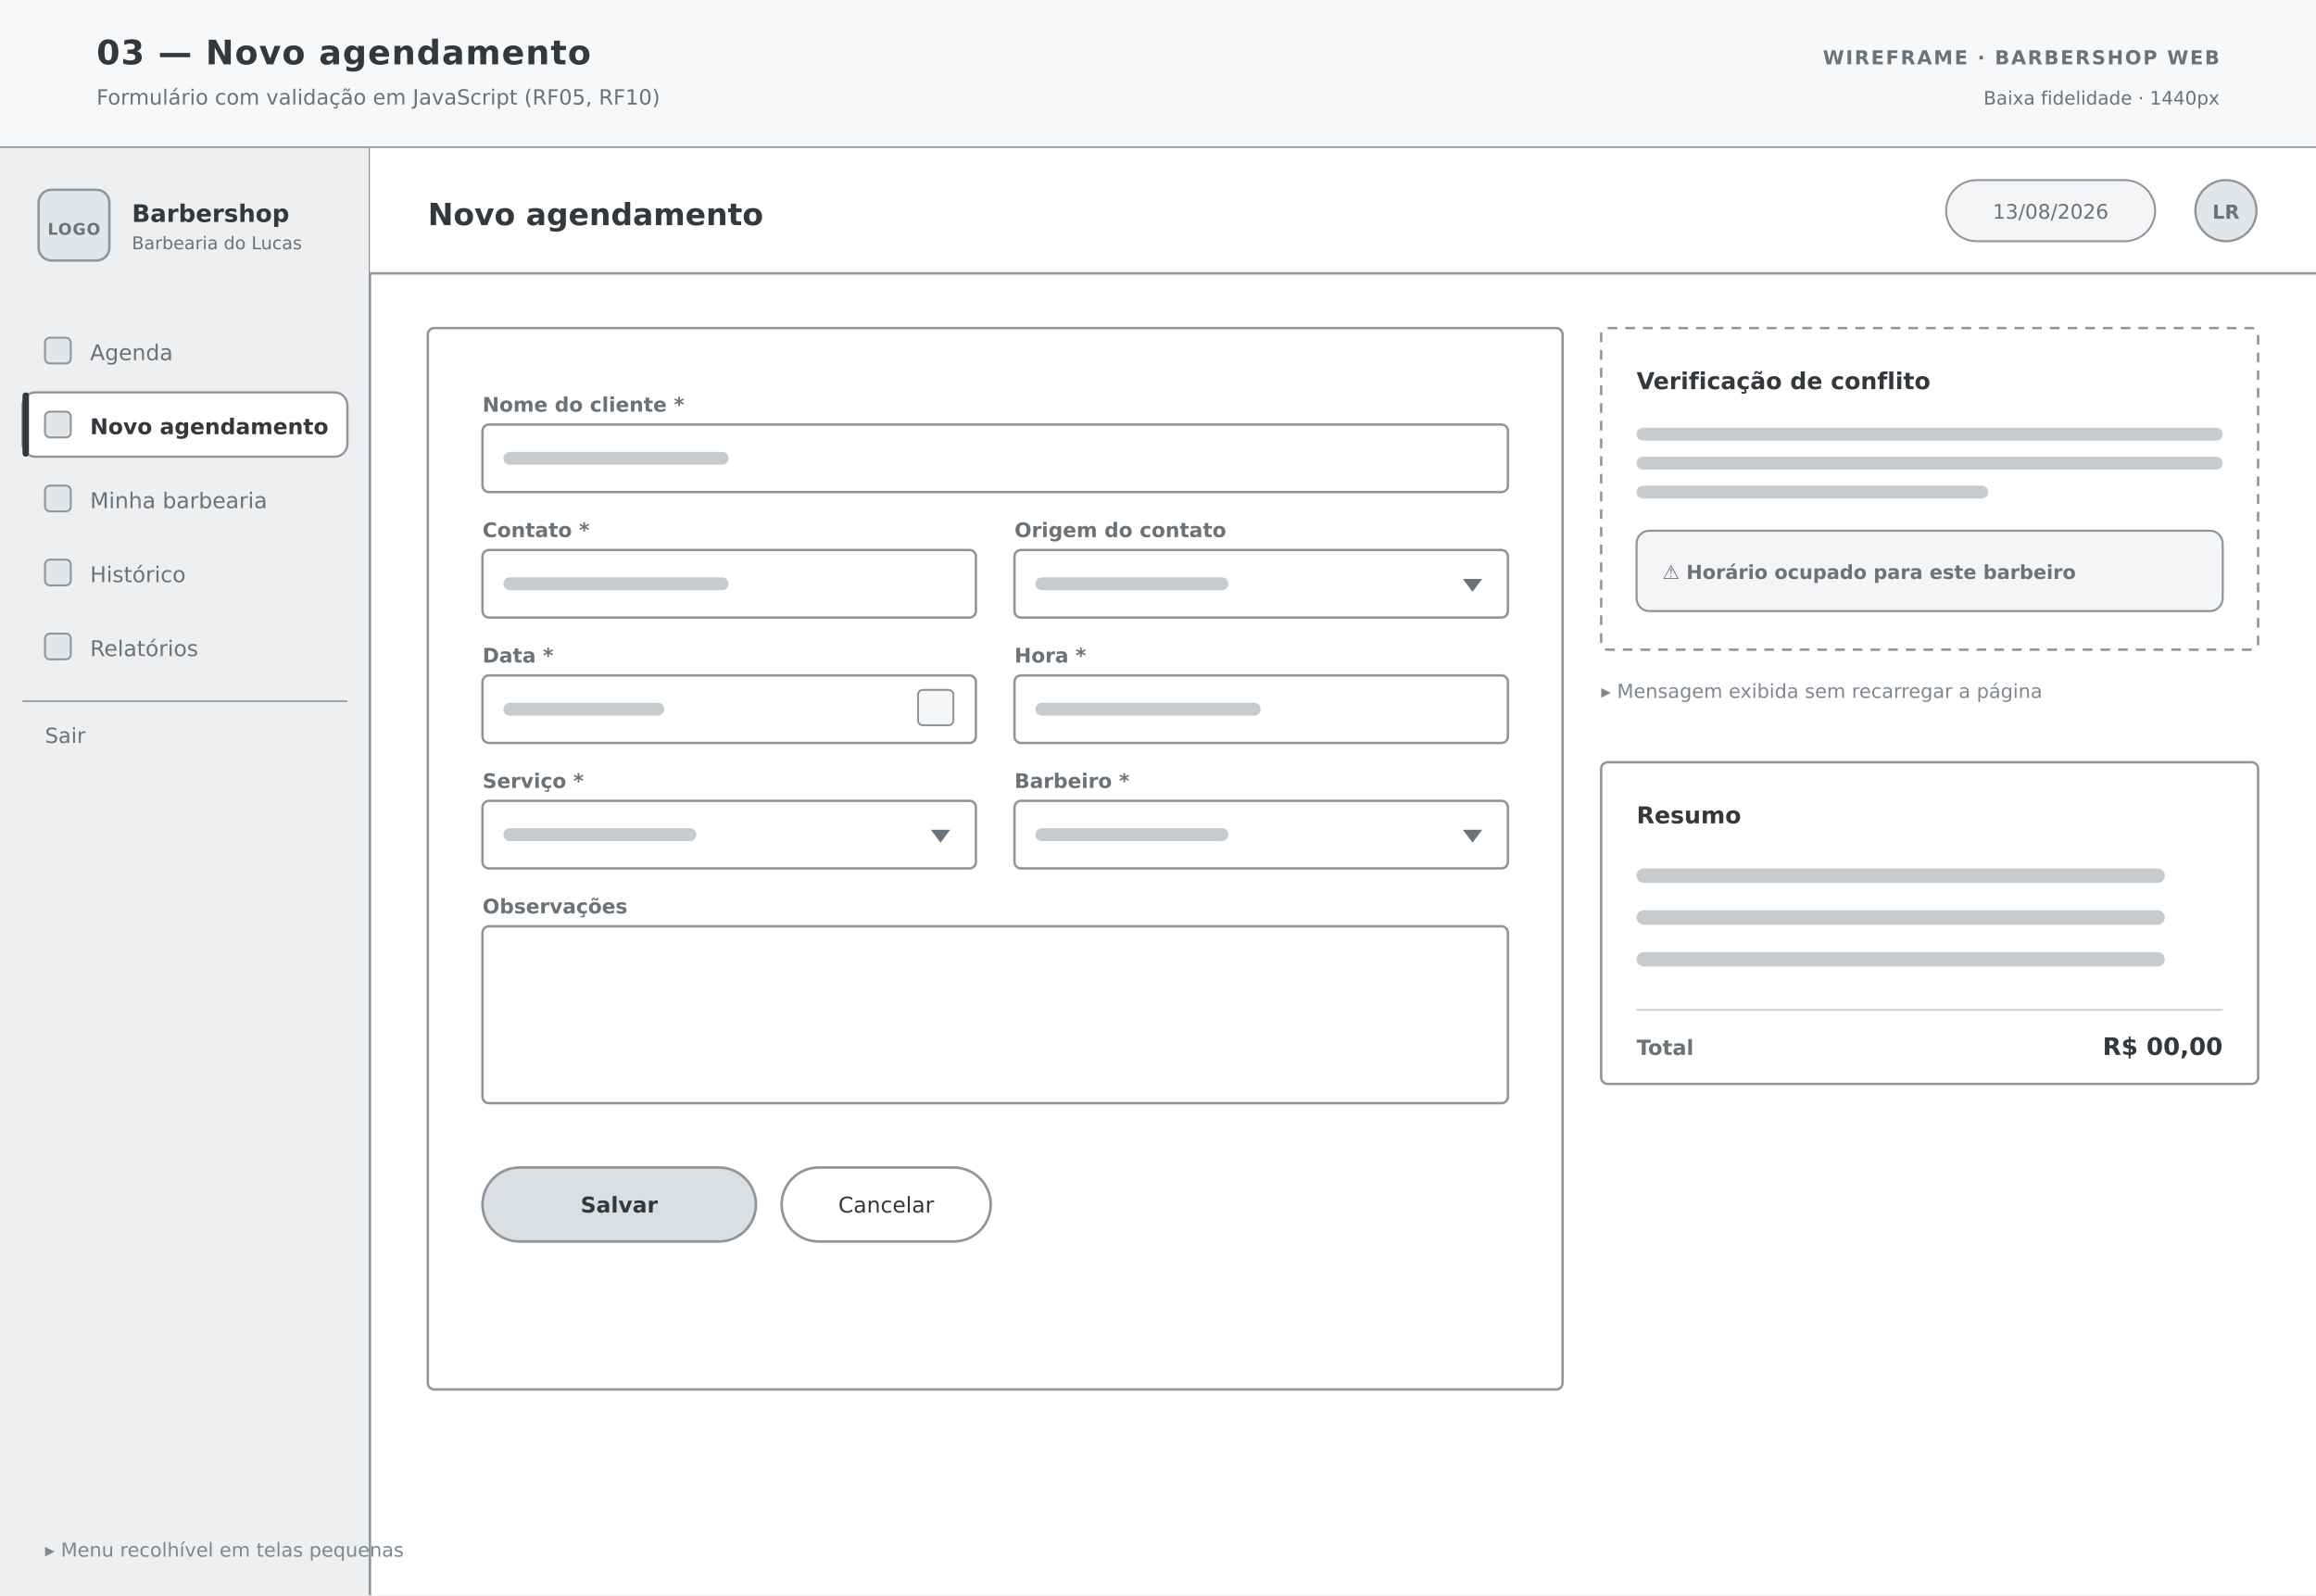
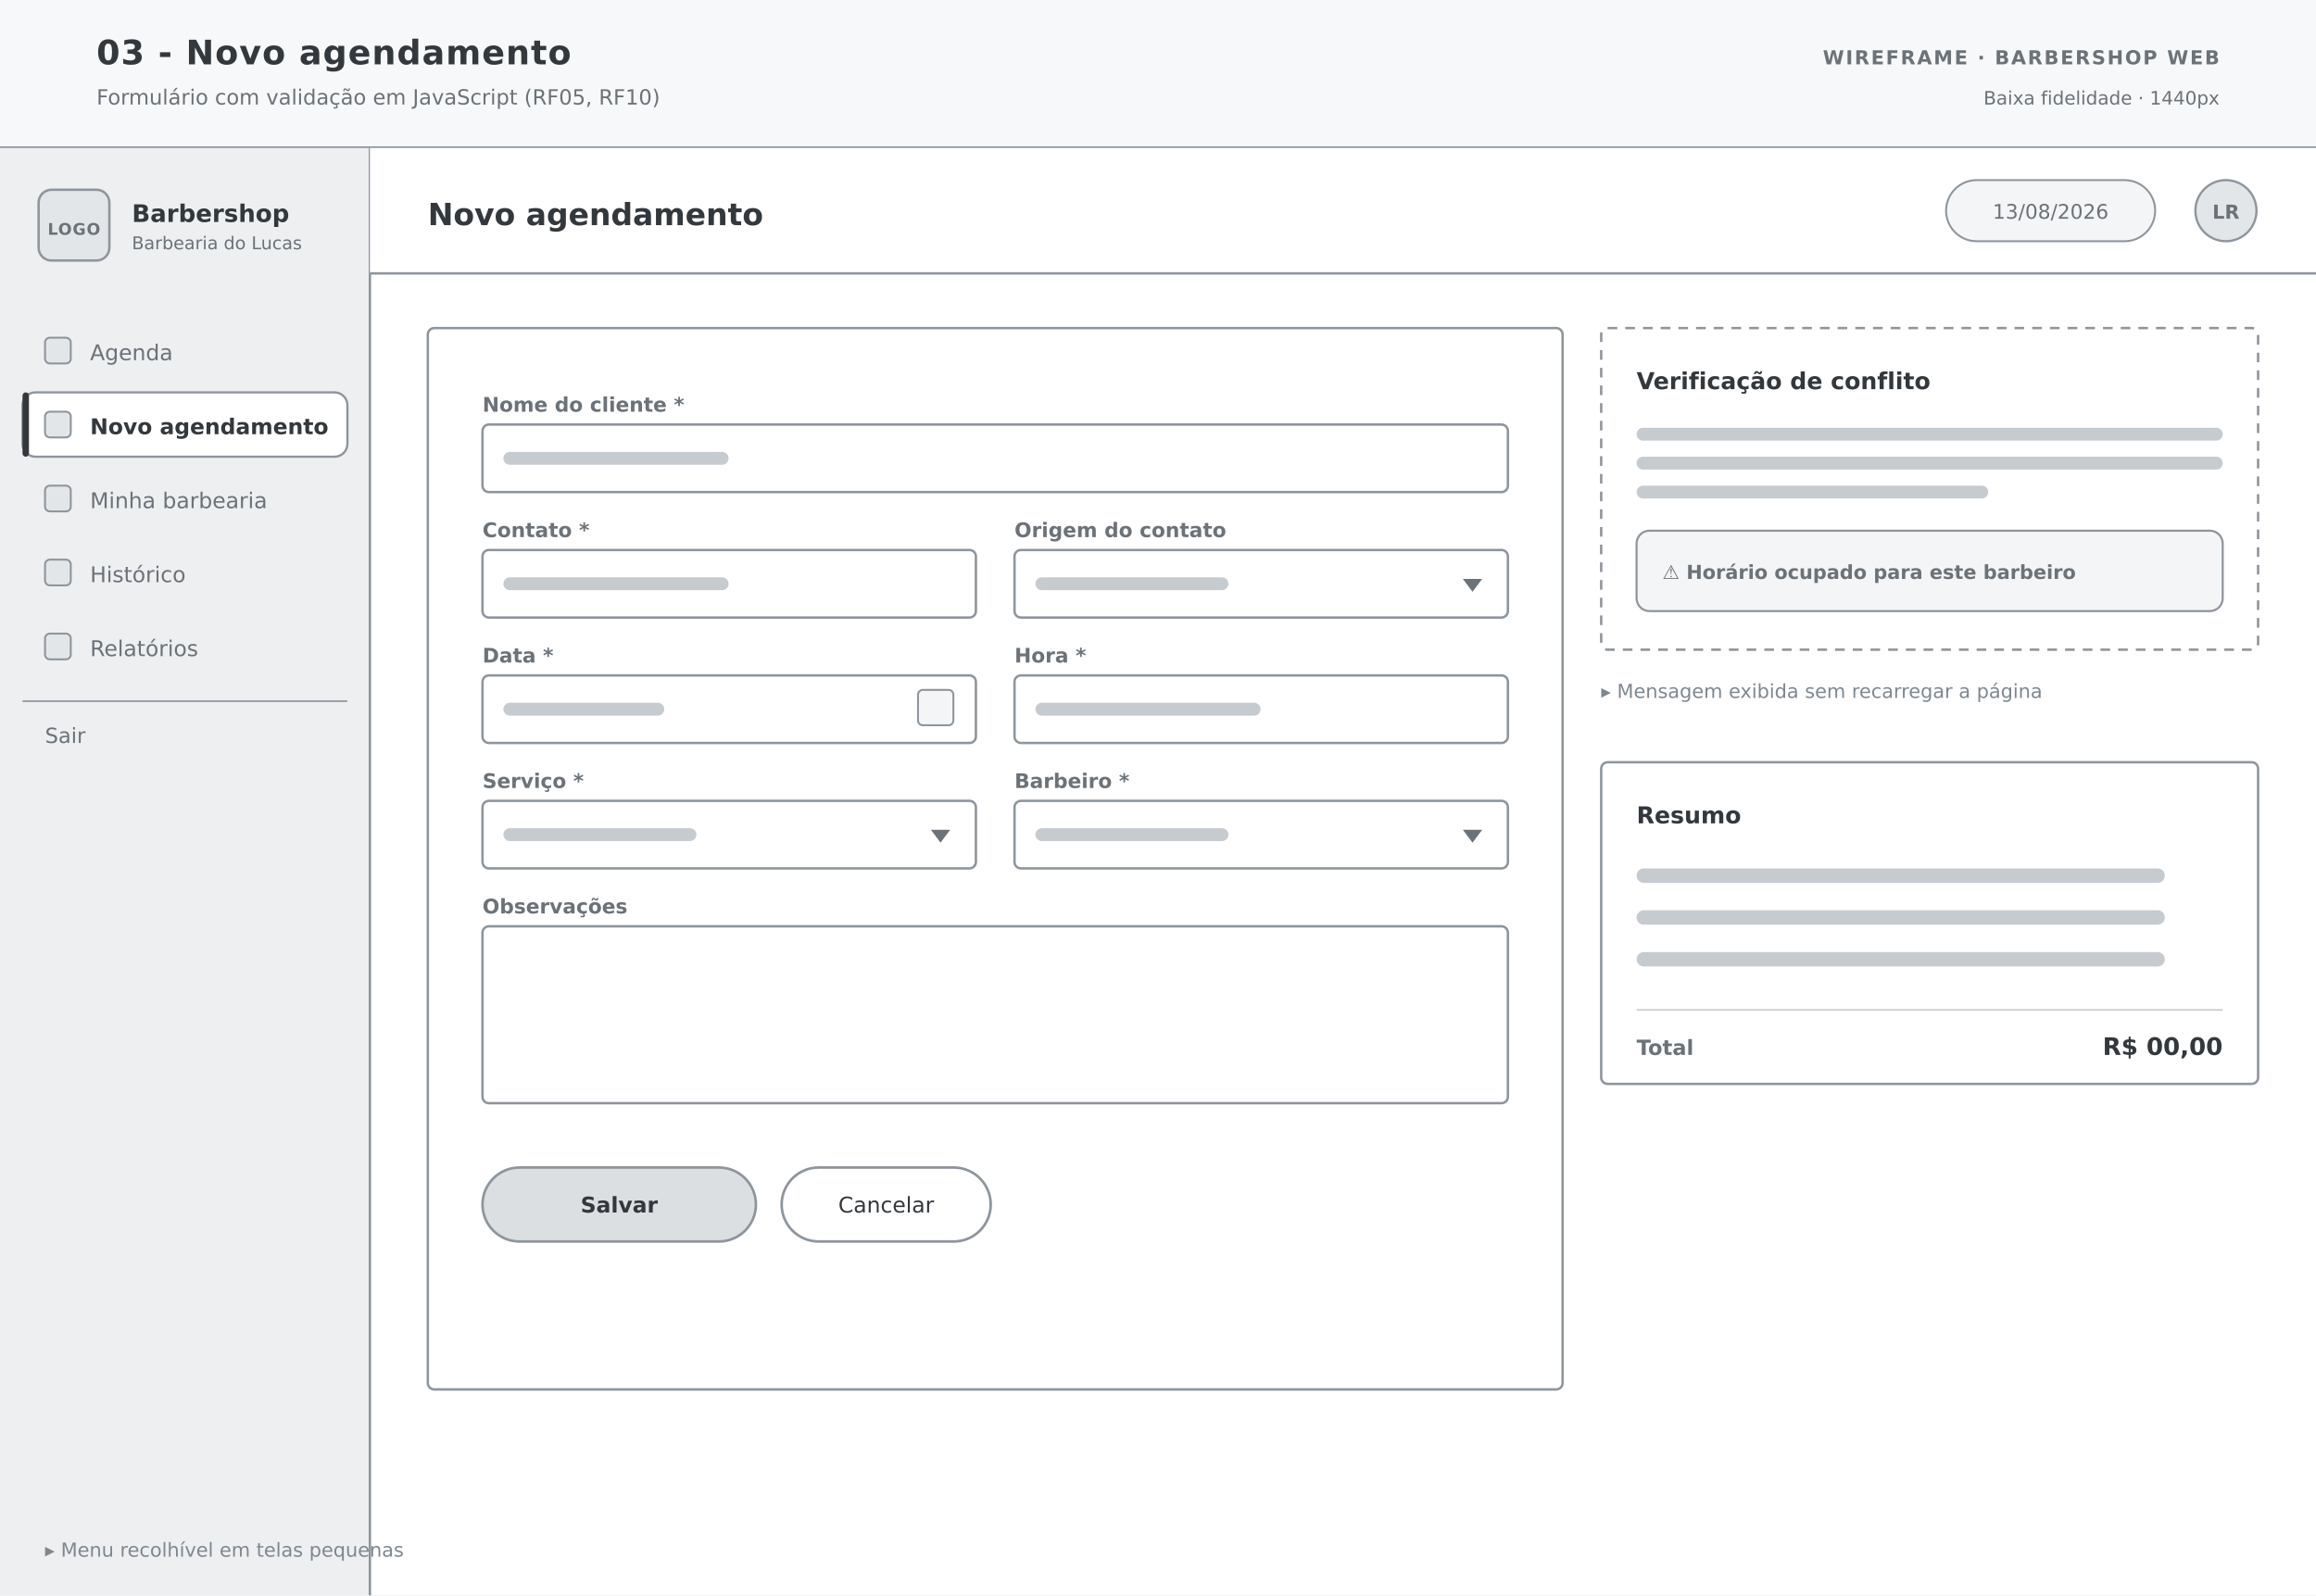
<svg xmlns="http://www.w3.org/2000/svg" width="1440" height="992" viewBox="0 0 1440 992">
  <rect width="1440" height="992" fill="#FFFFFF" />
  <rect x="0" y="0" width="1440" height="92" rx="0" fill="#F7F8F9" />
-   <text x="60" y="40" font-family="DejaVu Sans, Arial, sans-serif" font-size="21" font-weight="bold" fill="#33383D" text-anchor="start" letter-spacing="0.6">03 — Novo agendamento</text>
+   <text x="60" y="40" font-family="DejaVu Sans, Arial, sans-serif" font-size="21" font-weight="bold" fill="#33383D" text-anchor="start" letter-spacing="0.6">03 - Novo agendamento</text>
  <text x="60" y="65" font-family="DejaVu Sans, Arial, sans-serif" font-size="13" font-weight="normal" fill="#6B7278" text-anchor="start" letter-spacing="0">Formulário com validação em JavaScript (RF05, RF10)</text>
  <text x="1380" y="40" font-family="DejaVu Sans, Arial, sans-serif" font-size="12" font-weight="bold" fill="#6B7278" text-anchor="end" letter-spacing="1">WIREFRAME · BARBERSHOP WEB</text>
  <text x="1380" y="65" font-family="DejaVu Sans, Arial, sans-serif" font-size="11.5" font-weight="normal" fill="#6B7278" text-anchor="end" letter-spacing="0">Baixa fidelidade · 1440px</text>
  <line x1="0" y1="92" x2="1440" y2="92" stroke="#8E959C" stroke-width="2" />
  <rect x="0" y="92" width="230" height="900" rx="0" fill="#EDEFF1" />
  <line x1="230" y1="92" x2="230" y2="992" stroke="#8E959C" stroke-width="1.5" />
  <rect x="24" y="118" width="44" height="44" rx="8" fill="#E3E6E8" stroke="#8E959C" stroke-width="1.5" />
  <text x="46" y="146" font-family="DejaVu Sans, Arial, sans-serif" font-size="10" font-weight="bold" fill="#6B7278" text-anchor="middle" letter-spacing="0.5">LOGO</text>
  <text x="82" y="138" font-family="DejaVu Sans, Arial, sans-serif" font-size="15" font-weight="bold" fill="#33383D" text-anchor="start" letter-spacing="0">Barbershop</text>
  <text x="82" y="155" font-family="DejaVu Sans, Arial, sans-serif" font-size="11" font-weight="normal" fill="#6B7278" text-anchor="start" letter-spacing="0">Barbearia do Lucas</text>
  <rect x="28" y="210" width="16" height="16" rx="3" fill="#E3E6E8" stroke="#8E959C" stroke-width="1.2" />
  <text x="56" y="224" font-family="DejaVu Sans, Arial, sans-serif" font-size="13.5" font-weight="normal" fill="#6B7278" text-anchor="start" letter-spacing="0">Agenda</text>
  <rect x="14" y="244" width="202" height="40" rx="8" fill="#FFFFFF" stroke="#8E959C" stroke-width="1.4" />
  <rect x="14" y="244" width="4" height="40" rx="2" fill="#33383D" />
  <rect x="28" y="256" width="16" height="16" rx="3" fill="#E3E6E8" stroke="#8E959C" stroke-width="1.2" />
  <text x="56" y="270" font-family="DejaVu Sans, Arial, sans-serif" font-size="13.5" font-weight="bold" fill="#33383D" text-anchor="start" letter-spacing="0">Novo agendamento</text>
  <rect x="28" y="302" width="16" height="16" rx="3" fill="#E3E6E8" stroke="#8E959C" stroke-width="1.2" />
  <text x="56" y="316" font-family="DejaVu Sans, Arial, sans-serif" font-size="13.5" font-weight="normal" fill="#6B7278" text-anchor="start" letter-spacing="0">Minha barbearia</text>
  <rect x="28" y="348" width="16" height="16" rx="3" fill="#E3E6E8" stroke="#8E959C" stroke-width="1.2" />
  <text x="56" y="362" font-family="DejaVu Sans, Arial, sans-serif" font-size="13.5" font-weight="normal" fill="#6B7278" text-anchor="start" letter-spacing="0">Histórico</text>
  <rect x="28" y="394" width="16" height="16" rx="3" fill="#E3E6E8" stroke="#8E959C" stroke-width="1.2" />
  <text x="56" y="408" font-family="DejaVu Sans, Arial, sans-serif" font-size="13.5" font-weight="normal" fill="#6B7278" text-anchor="start" letter-spacing="0">Relatórios</text>
  <line x1="14" y1="436" x2="216" y2="436" stroke="#8E959C" stroke-width="1" />
  <text x="28" y="462" font-family="DejaVu Sans, Arial, sans-serif" font-size="13" font-weight="normal" fill="#6B7278" text-anchor="start" letter-spacing="0">Sair</text>
  <text x="28" y="968" font-family="DejaVu Sans, Arial, sans-serif" font-size="12" font-weight="normal" fill="#7E8790" text-anchor="start" letter-spacing="0">▸ Menu recolhível em telas pequenas</text>
  <rect x="230" y="92" width="1210" height="78" rx="0" fill="#FFFFFF" />
  <line x1="230" y1="170" x2="1440" y2="170" stroke="#8E959C" stroke-width="1.5" />
  <text x="266" y="140" font-family="DejaVu Sans, Arial, sans-serif" font-size="19" font-weight="bold" fill="#33383D" text-anchor="start" letter-spacing="0">Novo agendamento</text>
  <rect x="1210" y="112" width="130" height="38" rx="19" fill="#F4F5F6" stroke="#8E959C" stroke-width="1.2" />
  <text x="1275" y="136" font-family="DejaVu Sans, Arial, sans-serif" font-size="12.5" font-weight="normal" fill="#6B7278" text-anchor="middle" letter-spacing="0">13/08/2026</text>
  <circle cx="1384" cy="131" r="19" fill="#E3E6E8" stroke="#8E959C" stroke-width="1.4" />
  <text x="1384" y="136" font-family="DejaVu Sans, Arial, sans-serif" font-size="12" font-weight="bold" fill="#6B7278" text-anchor="middle" letter-spacing="0">LR</text>
  <rect x="266" y="204" width="705.56" height="660" rx="4" fill="#FFFFFF" stroke="#8E959C" stroke-width="1.5" />
  <text x="300" y="256" font-family="DejaVu Sans, Arial, sans-serif" font-size="12.5" font-weight="bold" fill="#6B7278" text-anchor="start" letter-spacing="0">Nome do cliente *</text>
  <rect x="300" y="264" width="637.56" height="42" rx="4" fill="#FFFFFF" stroke="#8E959C" stroke-width="1.5" />
  <rect x="313" y="281" width="140" height="8" rx="4" fill="#C6CBD0" />
  <text x="300" y="334" font-family="DejaVu Sans, Arial, sans-serif" font-size="12.5" font-weight="bold" fill="#6B7278" text-anchor="start" letter-spacing="0">Contato *</text>
  <rect x="300" y="342" width="306.78" height="42" rx="4" fill="#FFFFFF" stroke="#8E959C" stroke-width="1.5" />
  <rect x="313" y="359" width="140" height="8" rx="4" fill="#C6CBD0" />
  <text x="630.78" y="334" font-family="DejaVu Sans, Arial, sans-serif" font-size="12.5" font-weight="bold" fill="#6B7278" text-anchor="start" letter-spacing="0">Origem do contato</text>
  <rect x="630.78" y="342" width="306.78" height="42" rx="4" fill="#FFFFFF" stroke="#8E959C" stroke-width="1.5" />
  <path d="M909.56 360 L921.56 360 L915.56 368 Z" fill="#6B7278" />
  <rect x="643.78" y="359" width="120" height="8" rx="4" fill="#C6CBD0" />
  <text x="300" y="412" font-family="DejaVu Sans, Arial, sans-serif" font-size="12.5" font-weight="bold" fill="#6B7278" text-anchor="start" letter-spacing="0">Data *</text>
  <rect x="300" y="420" width="306.78" height="42" rx="4" fill="#FFFFFF" stroke="#8E959C" stroke-width="1.5" />
  <rect x="570.78" y="429" width="22" height="22" rx="3" fill="#F4F5F6" stroke="#8E959C" stroke-width="1.2" />
  <rect x="313" y="437" width="100" height="8" rx="4" fill="#C6CBD0" />
  <text x="630.78" y="412" font-family="DejaVu Sans, Arial, sans-serif" font-size="12.5" font-weight="bold" fill="#6B7278" text-anchor="start" letter-spacing="0">Hora *</text>
  <rect x="630.78" y="420" width="306.78" height="42" rx="4" fill="#FFFFFF" stroke="#8E959C" stroke-width="1.5" />
  <rect x="643.78" y="437" width="140" height="8" rx="4" fill="#C6CBD0" />
  <text x="300" y="490" font-family="DejaVu Sans, Arial, sans-serif" font-size="12.5" font-weight="bold" fill="#6B7278" text-anchor="start" letter-spacing="0">Serviço *</text>
  <rect x="300" y="498" width="306.78" height="42" rx="4" fill="#FFFFFF" stroke="#8E959C" stroke-width="1.5" />
  <path d="M578.78 516 L590.78 516 L584.78 524 Z" fill="#6B7278" />
  <rect x="313" y="515" width="120" height="8" rx="4" fill="#C6CBD0" />
  <text x="630.78" y="490" font-family="DejaVu Sans, Arial, sans-serif" font-size="12.5" font-weight="bold" fill="#6B7278" text-anchor="start" letter-spacing="0">Barbeiro *</text>
  <rect x="630.78" y="498" width="306.78" height="42" rx="4" fill="#FFFFFF" stroke="#8E959C" stroke-width="1.5" />
  <path d="M909.56 516 L921.56 516 L915.56 524 Z" fill="#6B7278" />
  <rect x="643.78" y="515" width="120" height="8" rx="4" fill="#C6CBD0" />
  <text x="300" y="568" font-family="DejaVu Sans, Arial, sans-serif" font-size="12.5" font-weight="bold" fill="#6B7278" text-anchor="start" letter-spacing="0">Observações</text>
  <rect x="300" y="576" width="637.56" height="110" rx="4" fill="#FFFFFF" stroke="#8E959C" stroke-width="1.5" />
  <rect x="300" y="726" width="170" height="46" rx="23" fill="#DCDFE2" stroke="#8E959C" stroke-width="1.6" />
  <text x="385" y="754" font-family="DejaVu Sans, Arial, sans-serif" font-size="13.5" font-weight="bold" fill="#33383D" text-anchor="middle" letter-spacing="0">Salvar</text>
  <rect x="486" y="726" width="130" height="46" rx="23" fill="#FFFFFF" stroke="#8E959C" stroke-width="1.6" />
  <text x="551" y="754" font-family="DejaVu Sans, Arial, sans-serif" font-size="13.5" font-weight="normal" fill="#33383D" text-anchor="middle" letter-spacing="0">Cancelar</text>
  <rect x="995.56" y="204" width="408.44" height="200" rx="4" fill="#FFFFFF" stroke="#8E959C" stroke-width="1.5" stroke-dasharray="6 5" />
  <text x="1017.56" y="242" font-family="DejaVu Sans, Arial, sans-serif" font-size="14.5" font-weight="bold" fill="#33383D" text-anchor="start" letter-spacing="0">Verificação de conflito</text>
  <rect x="1017.56" y="266" width="364.44" height="8" rx="4" fill="#C6CBD0" />
  <rect x="1017.56" y="284" width="364.44" height="8" rx="4" fill="#C6CBD0" />
  <rect x="1017.56" y="302" width="218.664" height="8" rx="4" fill="#C6CBD0" />
  <rect x="1017.56" y="330" width="364.44" height="50" rx="8" fill="#F4F5F6" stroke="#8E959C" stroke-width="1.3" />
  <text x="1033.56" y="360" font-family="DejaVu Sans, Arial, sans-serif" font-size="12" font-weight="bold" fill="#6B7278" text-anchor="start" letter-spacing="0">⚠  Horário ocupado para este barbeiro</text>
  <text x="995.56" y="434" font-family="DejaVu Sans, Arial, sans-serif" font-size="12" font-weight="normal" fill="#7E8790" text-anchor="start" letter-spacing="0">▸ Mensagem exibida sem recarregar a página</text>
  <rect x="995.56" y="474" width="408.44" height="200" rx="4" fill="#FFFFFF" stroke="#8E959C" stroke-width="1.5" />
  <text x="1017.56" y="512" font-family="DejaVu Sans, Arial, sans-serif" font-size="14.5" font-weight="bold" fill="#33383D" text-anchor="start" letter-spacing="0">Resumo</text>
  <rect x="1017.56" y="540" width="328.44" height="9" rx="4.5" fill="#C6CBD0" />
  <rect x="1017.56" y="566" width="328.44" height="9" rx="4.5" fill="#C6CBD0" />
  <rect x="1017.56" y="592" width="328.44" height="9" rx="4.5" fill="#C6CBD0" />
  <line x1="1017.56" y1="628" x2="1382" y2="628" stroke="#C6CBD0" stroke-width="1" />
  <text x="1017.56" y="656" font-family="DejaVu Sans, Arial, sans-serif" font-size="13" font-weight="bold" fill="#6B7278" text-anchor="start" letter-spacing="0">Total</text>
  <text x="1382" y="656" font-family="DejaVu Sans, Arial, sans-serif" font-size="15" font-weight="bold" fill="#33383D" text-anchor="end" letter-spacing="0">R$ 00,00</text>
</svg>
